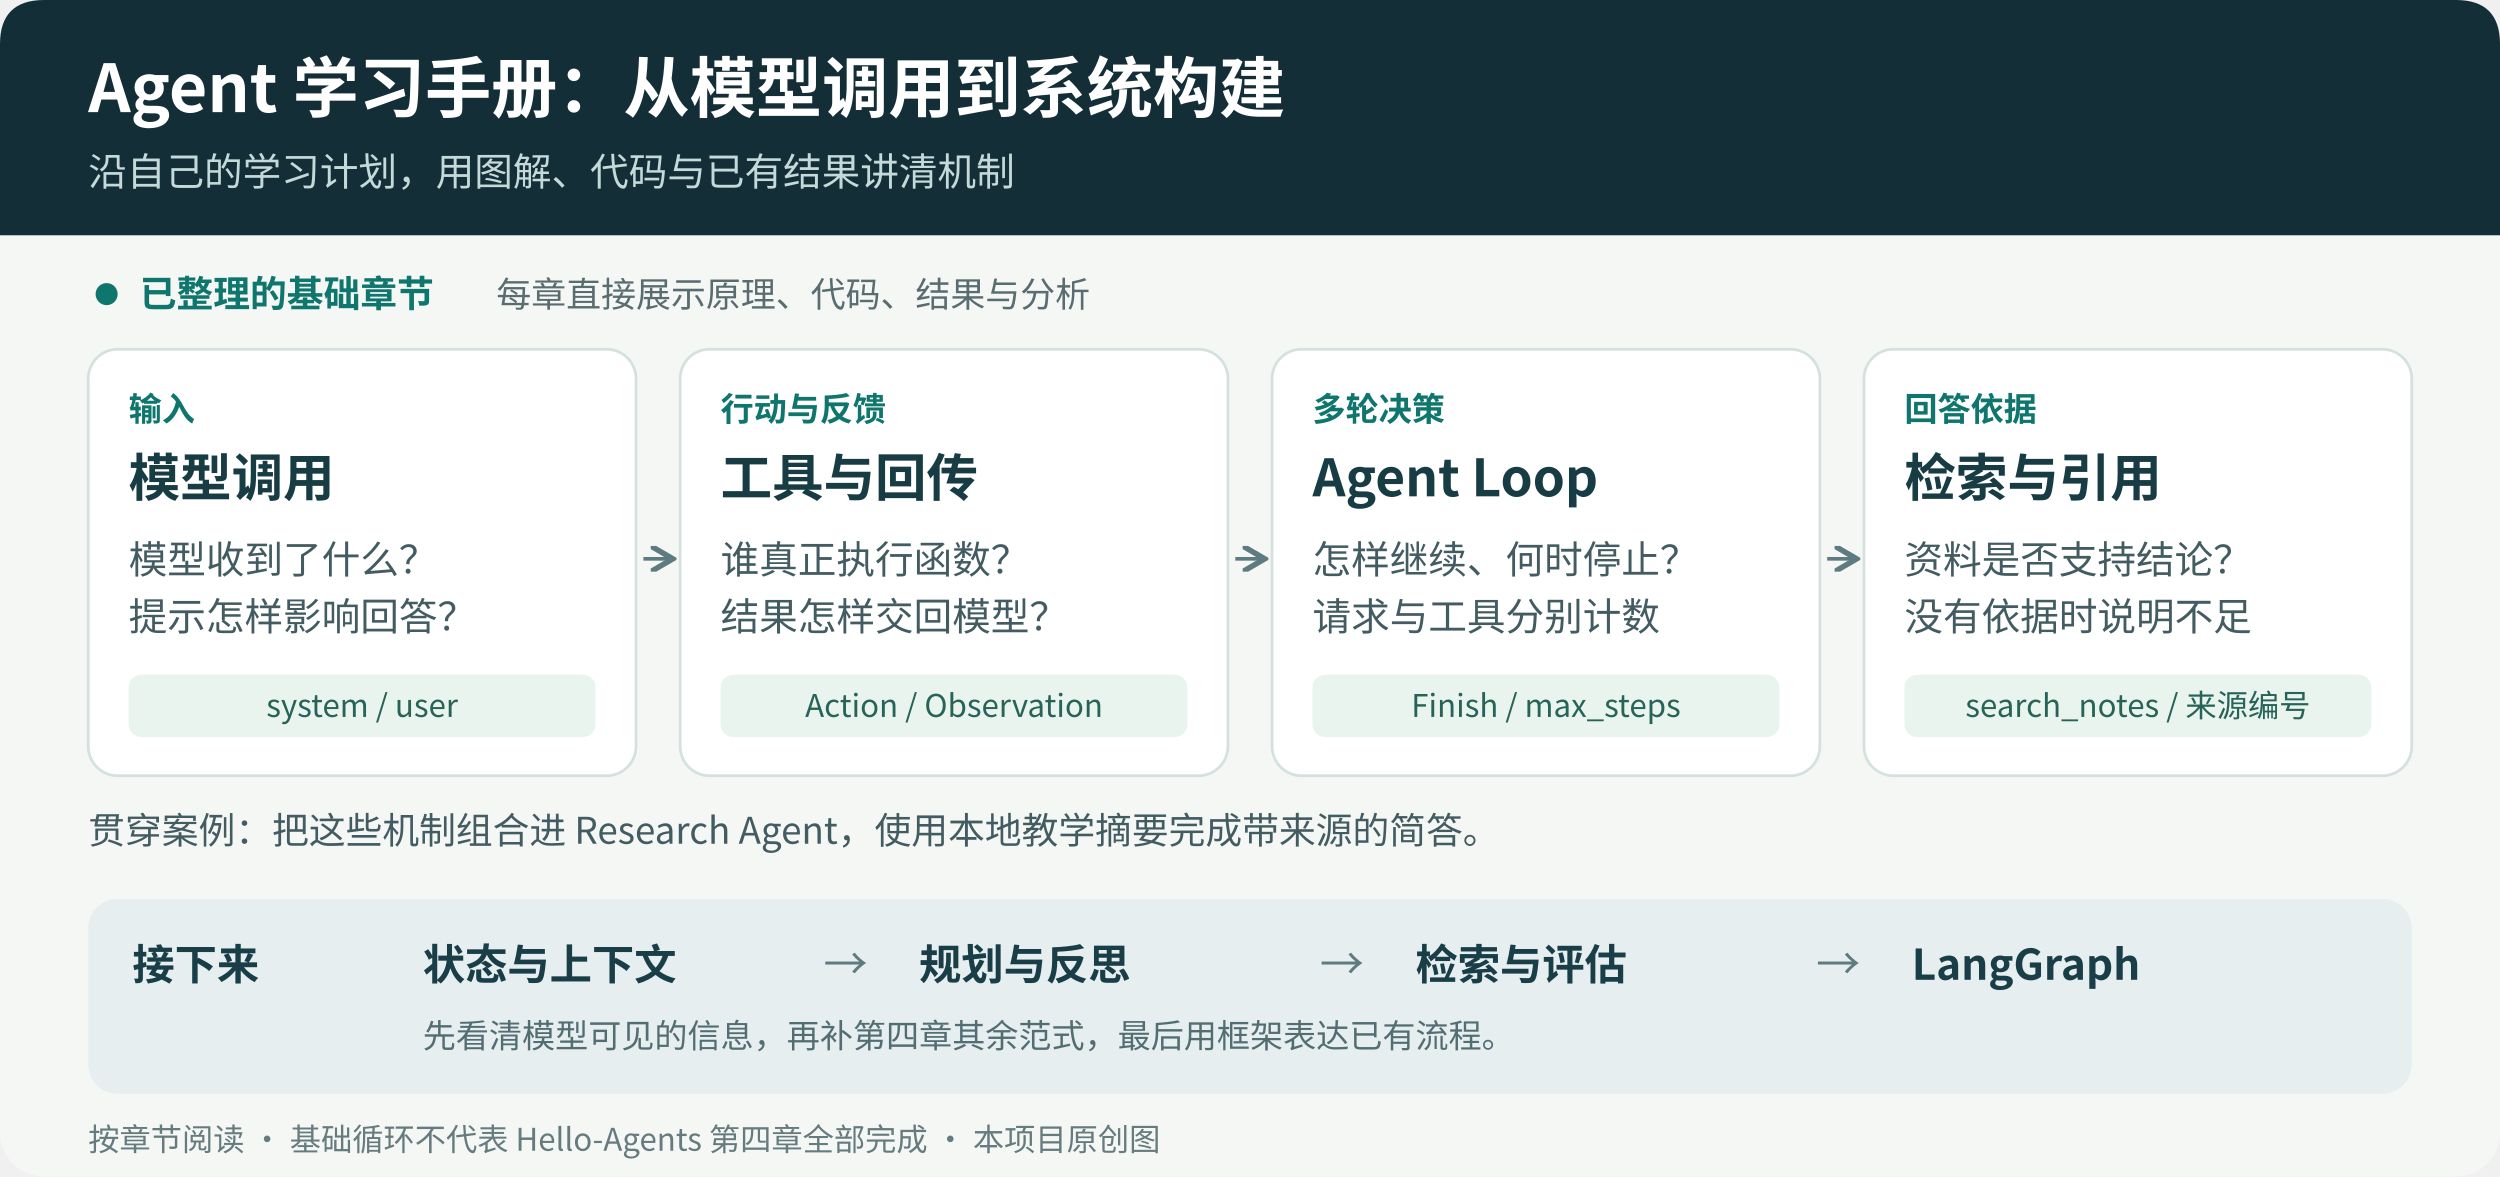
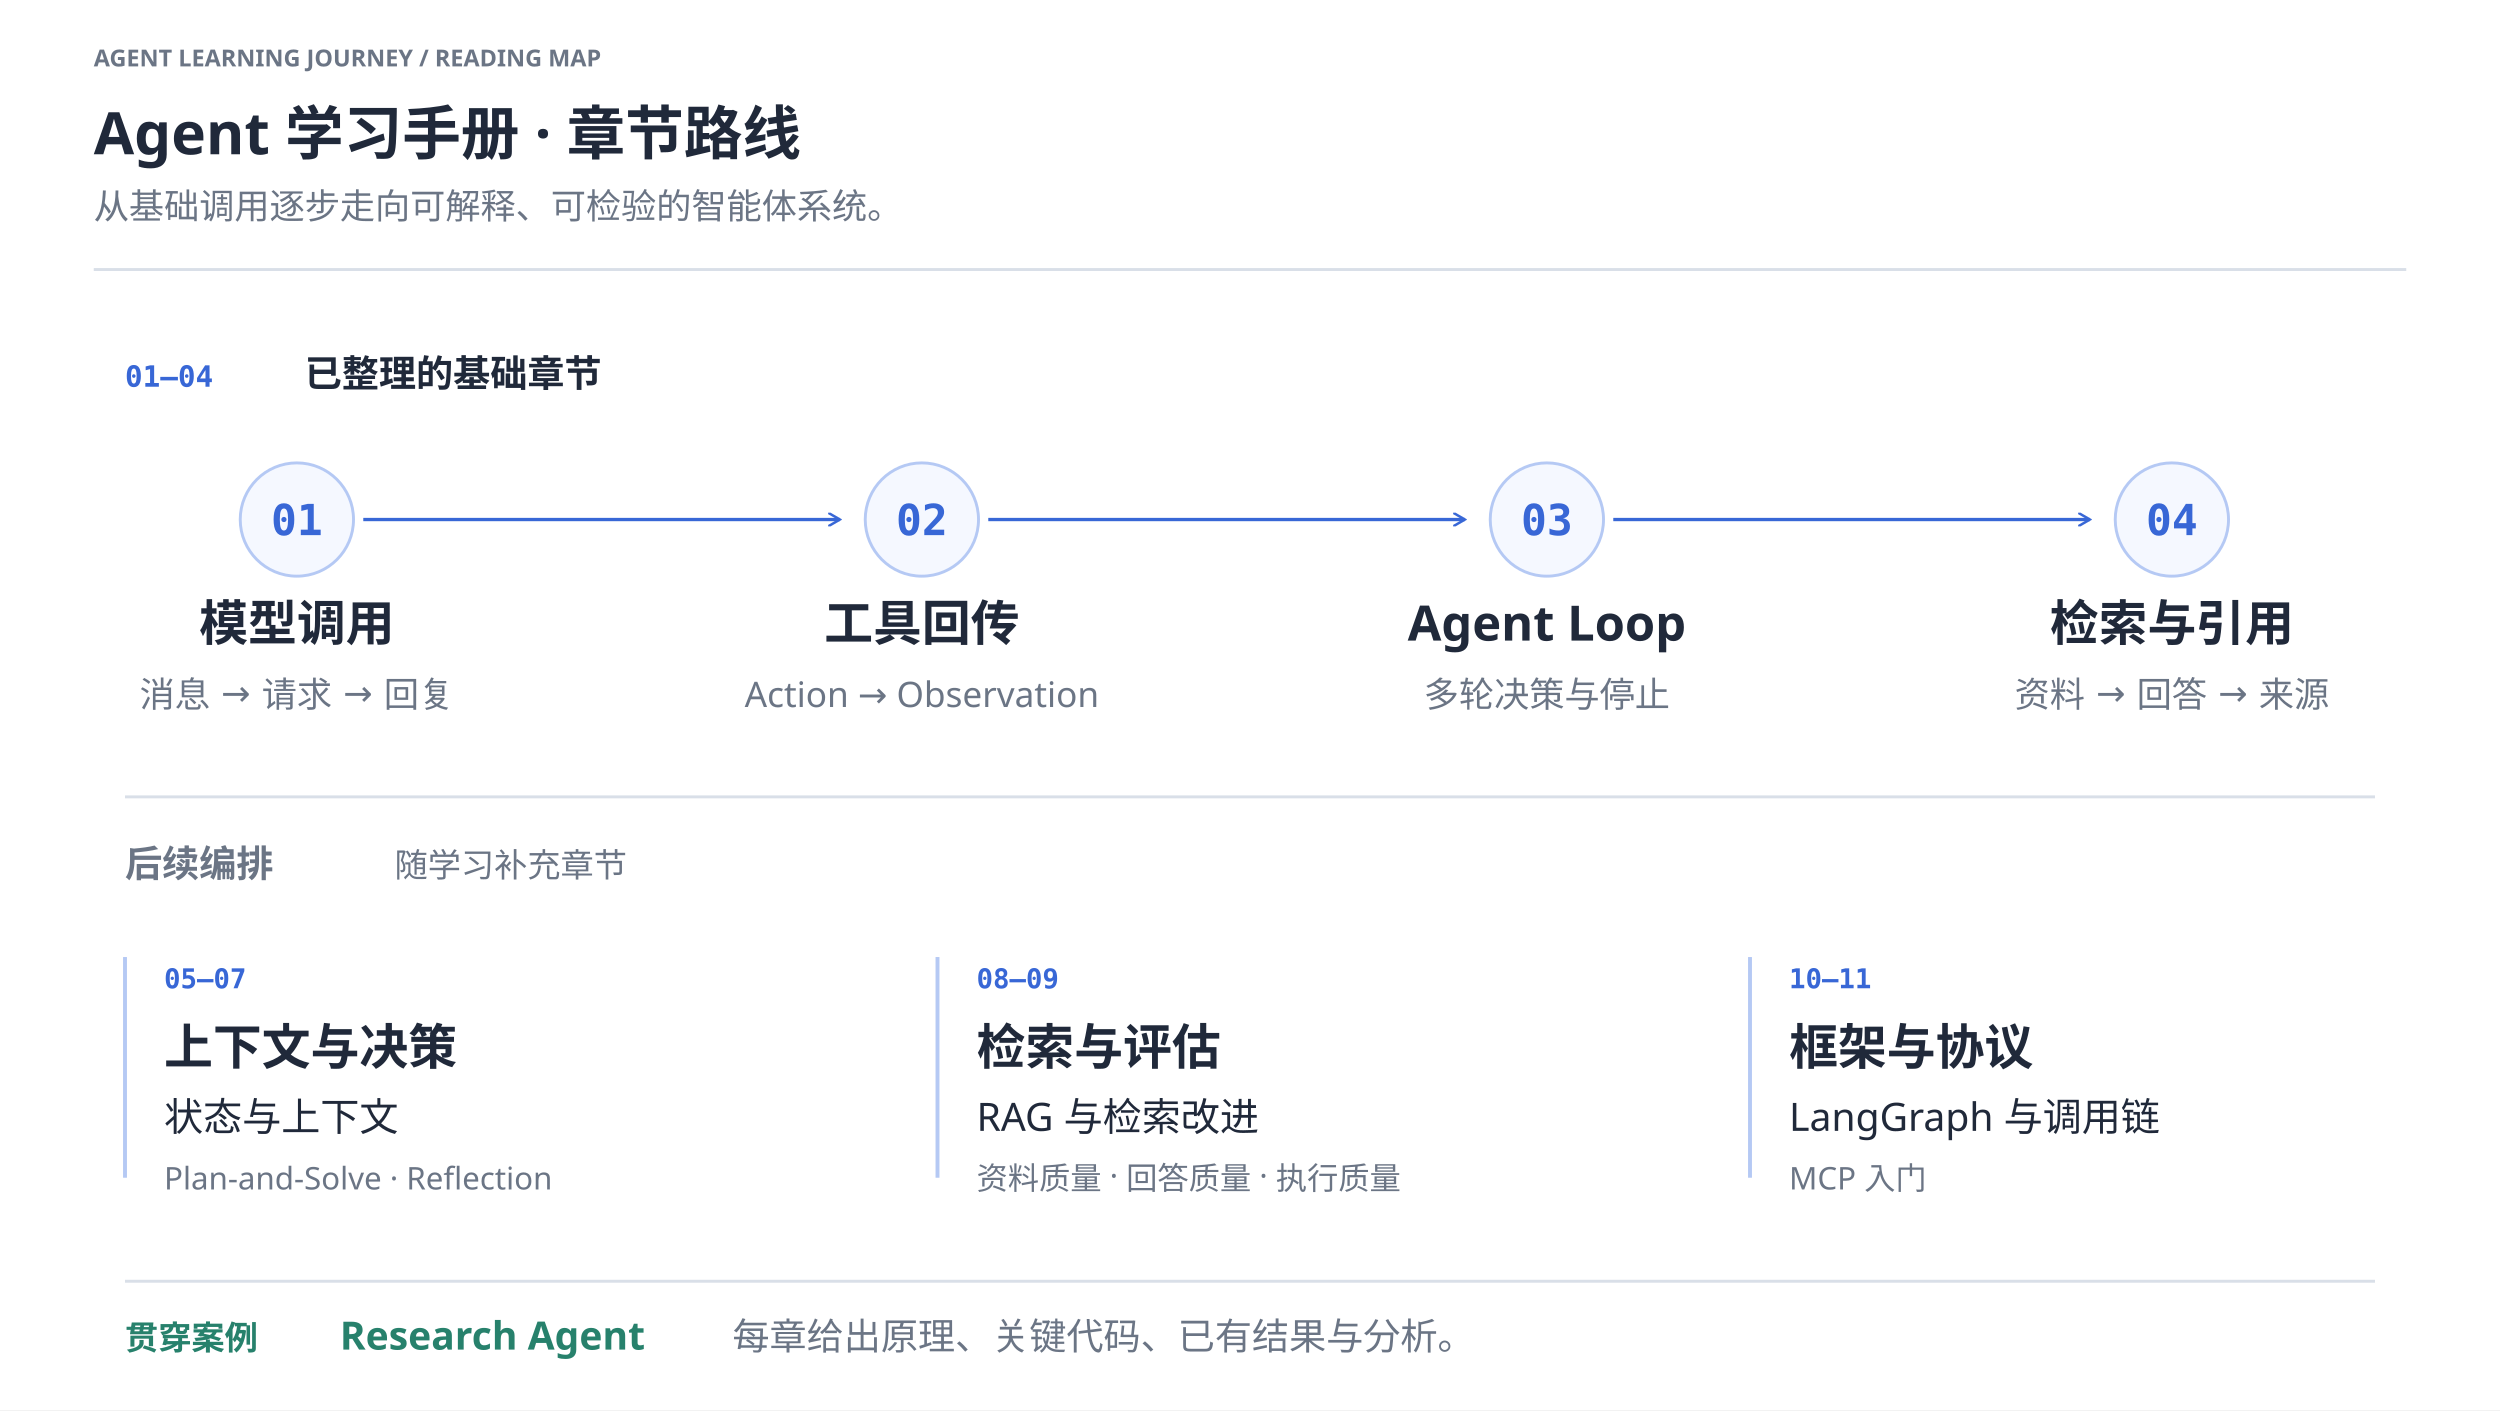
- <svg xmlns="http://www.w3.org/2000/svg" width="1360" height="640" viewBox="0 0 1360 640" role="img" aria-labelledby="title desc">
+ <svg xmlns="http://www.w3.org/2000/svg" width="1280" height="722" viewBox="0 0 1280 722" role="img" aria-labelledby="title desc">
  <defs>
-     <marker id="arrow" markerWidth="7" markerHeight="7" refX="5" refY="3.5" orient="auto">
-       <path d="M0 0 L6 3.5 L0 7" fill="none" stroke="#5e7c80" stroke-width="1.5" />
+     <marker id="arrow-gray" markerWidth="7" markerHeight="7" refX="6" refY="3.5" orient="auto" markerUnits="userSpaceOnUse">
+       <path d="M0 0L6 3.5L0 7" fill="none" stroke="#798596" stroke-width="1.3" />
+     </marker>
+     <marker id="arrow-blue" markerWidth="7" markerHeight="7" refX="6" refY="3.5" orient="auto" markerUnits="userSpaceOnUse">
+       <path d="M0 0L6 3.5L0 7" fill="none" stroke="#3867D6" stroke-width="1.3" />
+     </marker>
+     <marker id="arrow-green" markerWidth="7" markerHeight="7" refX="6" refY="3.5" orient="auto" markerUnits="userSpaceOnUse">
+       <path d="M0 0L6 3.5L0 7" fill="none" stroke="#27816C" stroke-width="1.3" />
+     </marker>
+     <marker id="arrow-orange" markerWidth="7" markerHeight="7" refX="6" refY="3.5" orient="auto" markerUnits="userSpaceOnUse">
+       <path d="M0 0L6 3.5L0 7" fill="none" stroke="#B36535" stroke-width="1.3" />
    </marker>
  </defs>
-   <rect width="1360" height="640" rx="24" fill="#f5f7f5" />
-   <path d="M24 0H1336Q1360 0 1360 24V128H0V24Q0 0 24 0Z" fill="#142e37" />
-   <g font-family="Microsoft YaHei, Noto Sans CJK SC, sans-serif">
-     <text x="48" y="61" font-size="36" font-weight="700" fill="#ffffff">Agent 学习手册：从模型调用到系统构建</text>
-     <text x="48" y="101" font-size="21" fill="#c4d9d9">沿自己的学习计划，用图解、代码与已有结果讲清机制</text>
-     <circle cx="58" cy="160" r="6" fill="#0f766e" />
-     <text x="76" y="167" font-size="20" font-weight="700" fill="#0f766e">已整理的基础章节</text>
-     <text x="270" y="167" font-size="19" fill="#596c70">每章直接展示原理、代码、结果与分析</text>
-     <g fill="#ffffff" stroke="#d5e1de" stroke-width="1.5">
-       <rect x="48" y="190" width="298" height="232" rx="16" />
-       <rect x="370" y="190" width="298" height="232" rx="16" />
-       <rect x="692" y="190" width="298" height="232" rx="16" />
-       <rect x="1014" y="190" width="298" height="232" rx="16" />
-     </g>
-     <g font-size="18" font-weight="700" fill="#0f766e">
-       <text x="70" y="229">输入</text>
-       <text x="392" y="229">行动与反馈</text>
-       <text x="714" y="229">多轮决策</text>
-       <text x="1036" y="229">回答依据</text>
-     </g>
-     <g font-size="28" font-weight="700" fill="#183c43">
-       <text x="70" y="270">模型调用</text>
-       <text x="392" y="270">工具与回传</text>
-       <text x="714" y="270">Agent Loop</text>
-       <text x="1036" y="270">检索与引用</text>
-     </g>
-     <g font-size="21" fill="#425c62">
-       <text x="70" y="312">模型收到了什么？</text>
-       <text x="70" y="343">提示怎样影响回答？</text>
-       <text x="392" y="312">谁真正执行函数？</text>
-       <text x="392" y="343">结果怎样交回模型？</text>
-       <text x="714" y="312">怎样继续、何时停止？</text>
-       <text x="714" y="343">请求与工具分别计数</text>
-       <text x="1036" y="312">资料是否支持结论？</text>
-       <text x="1036" y="343">没有依据时说明不足</text>
-     </g>
-     <g fill="#eaf4ef">
-       <rect x="70" y="367" width="254" height="34" rx="7" />
-       <rect x="392" y="367" width="254" height="34" rx="7" />
-       <rect x="714" y="367" width="254" height="34" rx="7" />
-       <rect x="1036" y="367" width="254" height="34" rx="7" />
-     </g>
-     <g font-size="17" fill="#276357" text-anchor="middle">
-       <text x="197" y="390">system / user</text>
-       <text x="519" y="390">Action / Observation</text>
-       <text x="841" y="390">Finish / max_steps</text>
-       <text x="1163" y="390">search_notes / 来源编号</text>
-     </g>
-     <g stroke="#5e7c80" stroke-width="2" marker-end="url(#arrow)">
-       <path d="M350 304H364" />
-       <path d="M672 304H686" />
-       <path d="M994 304H1008" />
-     </g>
-     <text x="48" y="459" font-size="20" fill="#425c62">贯穿案例：把这些机制组合进 Research Agent，使用本地教学摘要完成带来源的简答。</text>
-     <rect x="48" y="489" width="1264" height="106" rx="16" fill="#e6eeef" />
-     <text x="72" y="533" font-size="23" font-weight="700" fill="#193e48">接下来</text>
-     <g font-size="23" font-weight="700" fill="#193e48">
-       <text x="230" y="533">状态与上下文</text>
-       <text x="500" y="533">规划与反思</text>
-       <text x="770" y="533">检索与评估</text>
-       <text x="1040" y="533">LangGraph</text>
-     </g>
-     <g font-size="24" fill="#5e7c80">
-       <text x="448" y="533">→</text>
-       <text x="718" y="533">→</text>
-       <text x="988" y="533">→</text>
-     </g>
-     <text x="230" y="570" font-size="18" fill="#536e73">先看清模型可见的信息，再补第四章其余范式，最后用框架表达已有流程。</text>
-     <text x="48" y="626" font-size="17" fill="#667b7e">按章节阅读 · 基础循环不代表 Hello-Agents 第四章全部完成 · 本项目原创图</text>
+   <rect width="1280" height="722" fill="white" />
+   <g font-family="Segoe UI, Microsoft YaHei, sans-serif">
+     <text x="48" y="34" font-size="12" fill="#6B7585" font-weight="600" text-anchor="start">AGENT LEARNING JOURNEY   /   READING MAP</text>
+     <text x="48" y="79" font-size="30" fill="#20293A" font-weight="600" text-anchor="start">Agent 学习手册 · 章节路线</text>
+     <text x="48" y="112" font-size="18" fill="#6B7585" font-weight="400" text-anchor="start">从基础调用逐步走向可解释、可检验的智能体系统。</text>
+     <path d="M48 138H1232" fill="none" stroke="#D9DFE8" stroke-width="1.5" />
+     <text x="64" y="198" font-size="15" fill="#3867D6" font-weight="600" text-anchor="start" font-family="Consolas, Microsoft YaHei, monospace">01—04</text>
+     <text x="156" y="198" font-size="19" fill="#20293A" font-weight="600" text-anchor="start">已整理的基础章节</text>
+     <path d="M186 266H430" fill="none" stroke="#3867D6" stroke-width="1.7" marker-end="url(#arrow-blue)" />
+     <circle cx="152" cy="266" r="29" fill="#F5F8FF" stroke="#B5C9F4" stroke-width="1.5" />
+     <text x="152" y="274" font-size="22" fill="#3867D6" font-weight="600" text-anchor="middle" font-family="Consolas, Microsoft YaHei, monospace">01</text>
+     <text x="152" y="328" font-size="25" fill="#20293A" font-weight="600" text-anchor="middle">模型调用</text>
+     <text x="152" y="362" font-size="18" fill="#6B7585" font-weight="400" text-anchor="middle">消息 → 请求 → 回复</text>
+     <path d="M506 266H750" fill="none" stroke="#3867D6" stroke-width="1.7" marker-end="url(#arrow-blue)" />
+     <circle cx="472" cy="266" r="29" fill="#F5F8FF" stroke="#B5C9F4" stroke-width="1.5" />
+     <text x="472" y="274" font-size="22" fill="#3867D6" font-weight="600" text-anchor="middle" font-family="Consolas, Microsoft YaHei, monospace">02</text>
+     <text x="472" y="328" font-size="25" fill="#20293A" font-weight="600" text-anchor="middle">工具回传</text>
+     <text x="472" y="362" font-size="18" fill="#6B7585" font-weight="400" text-anchor="middle">Action → Observation</text>
+     <path d="M826 266H1070" fill="none" stroke="#3867D6" stroke-width="1.7" marker-end="url(#arrow-blue)" />
+     <circle cx="792" cy="266" r="29" fill="#F5F8FF" stroke="#B5C9F4" stroke-width="1.5" />
+     <text x="792" y="274" font-size="22" fill="#3867D6" font-weight="600" text-anchor="middle" font-family="Consolas, Microsoft YaHei, monospace">03</text>
+     <text x="792" y="328" font-size="25" fill="#20293A" font-weight="600" text-anchor="middle">Agent Loop</text>
+     <text x="792" y="362" font-size="18" fill="#6B7585" font-weight="400" text-anchor="middle">多轮决策与停止</text>
+     <circle cx="1112" cy="266" r="29" fill="#F5F8FF" stroke="#B5C9F4" stroke-width="1.5" />
+     <text x="1112" y="274" font-size="22" fill="#3867D6" font-weight="600" text-anchor="middle" font-family="Consolas, Microsoft YaHei, monospace">04</text>
+     <text x="1112" y="328" font-size="25" fill="#20293A" font-weight="600" text-anchor="middle">检索与引用</text>
+     <text x="1112" y="362" font-size="18" fill="#6B7585" font-weight="400" text-anchor="middle">资料 → 回答 → 来源</text>
+     <path d="M64 408H1216" fill="none" stroke="#D9DFE8" stroke-width="1.5" />
+     <text x="64" y="449" font-size="19" fill="#6B7585" font-weight="600" text-anchor="start">后续编排</text>
+     <text x="202" y="449" font-size="17" fill="#6B7585" font-weight="400" text-anchor="start">随学习补充章节</text>
+     <path d="M64 490V603" fill="none" stroke="#B5C9F4" stroke-width="2" />
+     <text x="84" y="506" font-size="14" fill="#3867D6" font-weight="600" text-anchor="start" font-family="Consolas, Microsoft YaHei, monospace">05—07</text>
+     <text x="84" y="545" font-size="25" fill="#20293A" font-weight="600" text-anchor="start">上下文与决策</text>
+     <text x="84" y="579" font-size="20" fill="#20293A" font-weight="400" text-anchor="start">状态与上下文</text>
+     <text x="84" y="609" font-size="16" fill="#6B7585" font-weight="400" text-anchor="start">Plan-and-Solve · Reflection</text>
+     <path d="M480 490V603" fill="none" stroke="#B5C9F4" stroke-width="2" />
+     <text x="500" y="506" font-size="14" fill="#3867D6" font-weight="600" text-anchor="start" font-family="Consolas, Microsoft YaHei, monospace">08—09</text>
+     <text x="500" y="545" font-size="25" fill="#20293A" font-weight="600" text-anchor="start">检索与评估</text>
+     <text x="500" y="579" font-size="20" fill="#20293A" font-weight="400" text-anchor="start">RAG 与检索改进</text>
+     <text x="500" y="609" font-size="16" fill="#6B7585" font-weight="400" text-anchor="start">资料质量 · 回答质量 · 执行质量</text>
+     <path d="M896 490V603" fill="none" stroke="#B5C9F4" stroke-width="2" />
+     <text x="916" y="506" font-size="14" fill="#3867D6" font-weight="600" text-anchor="start" font-family="Consolas, Microsoft YaHei, monospace">10—11</text>
+     <text x="916" y="545" font-size="25" fill="#20293A" font-weight="600" text-anchor="start">框架与协议</text>
+     <text x="916" y="579" font-size="20" fill="#20293A" font-weight="400" text-anchor="start">LangGraph 与调用链</text>
+     <text x="916" y="609" font-size="16" fill="#6B7585" font-weight="400" text-anchor="start">MCP 入门</text>
+     <path d="M64 656H1216" fill="none" stroke="#D9DFE8" stroke-width="1.5" />
+     <text x="64" y="691" font-size="17" fill="#27816C" font-weight="600" text-anchor="start">贯穿案例</text>
+     <text x="174" y="691" font-size="20" fill="#27816C" font-weight="600" text-anchor="start">Research Agent</text>
+     <text x="375" y="691" font-size="19" fill="#6B7585" font-weight="400" text-anchor="start">每章给出原理、关键代码、已有结果与分析。</text>
  </g>
</svg>
